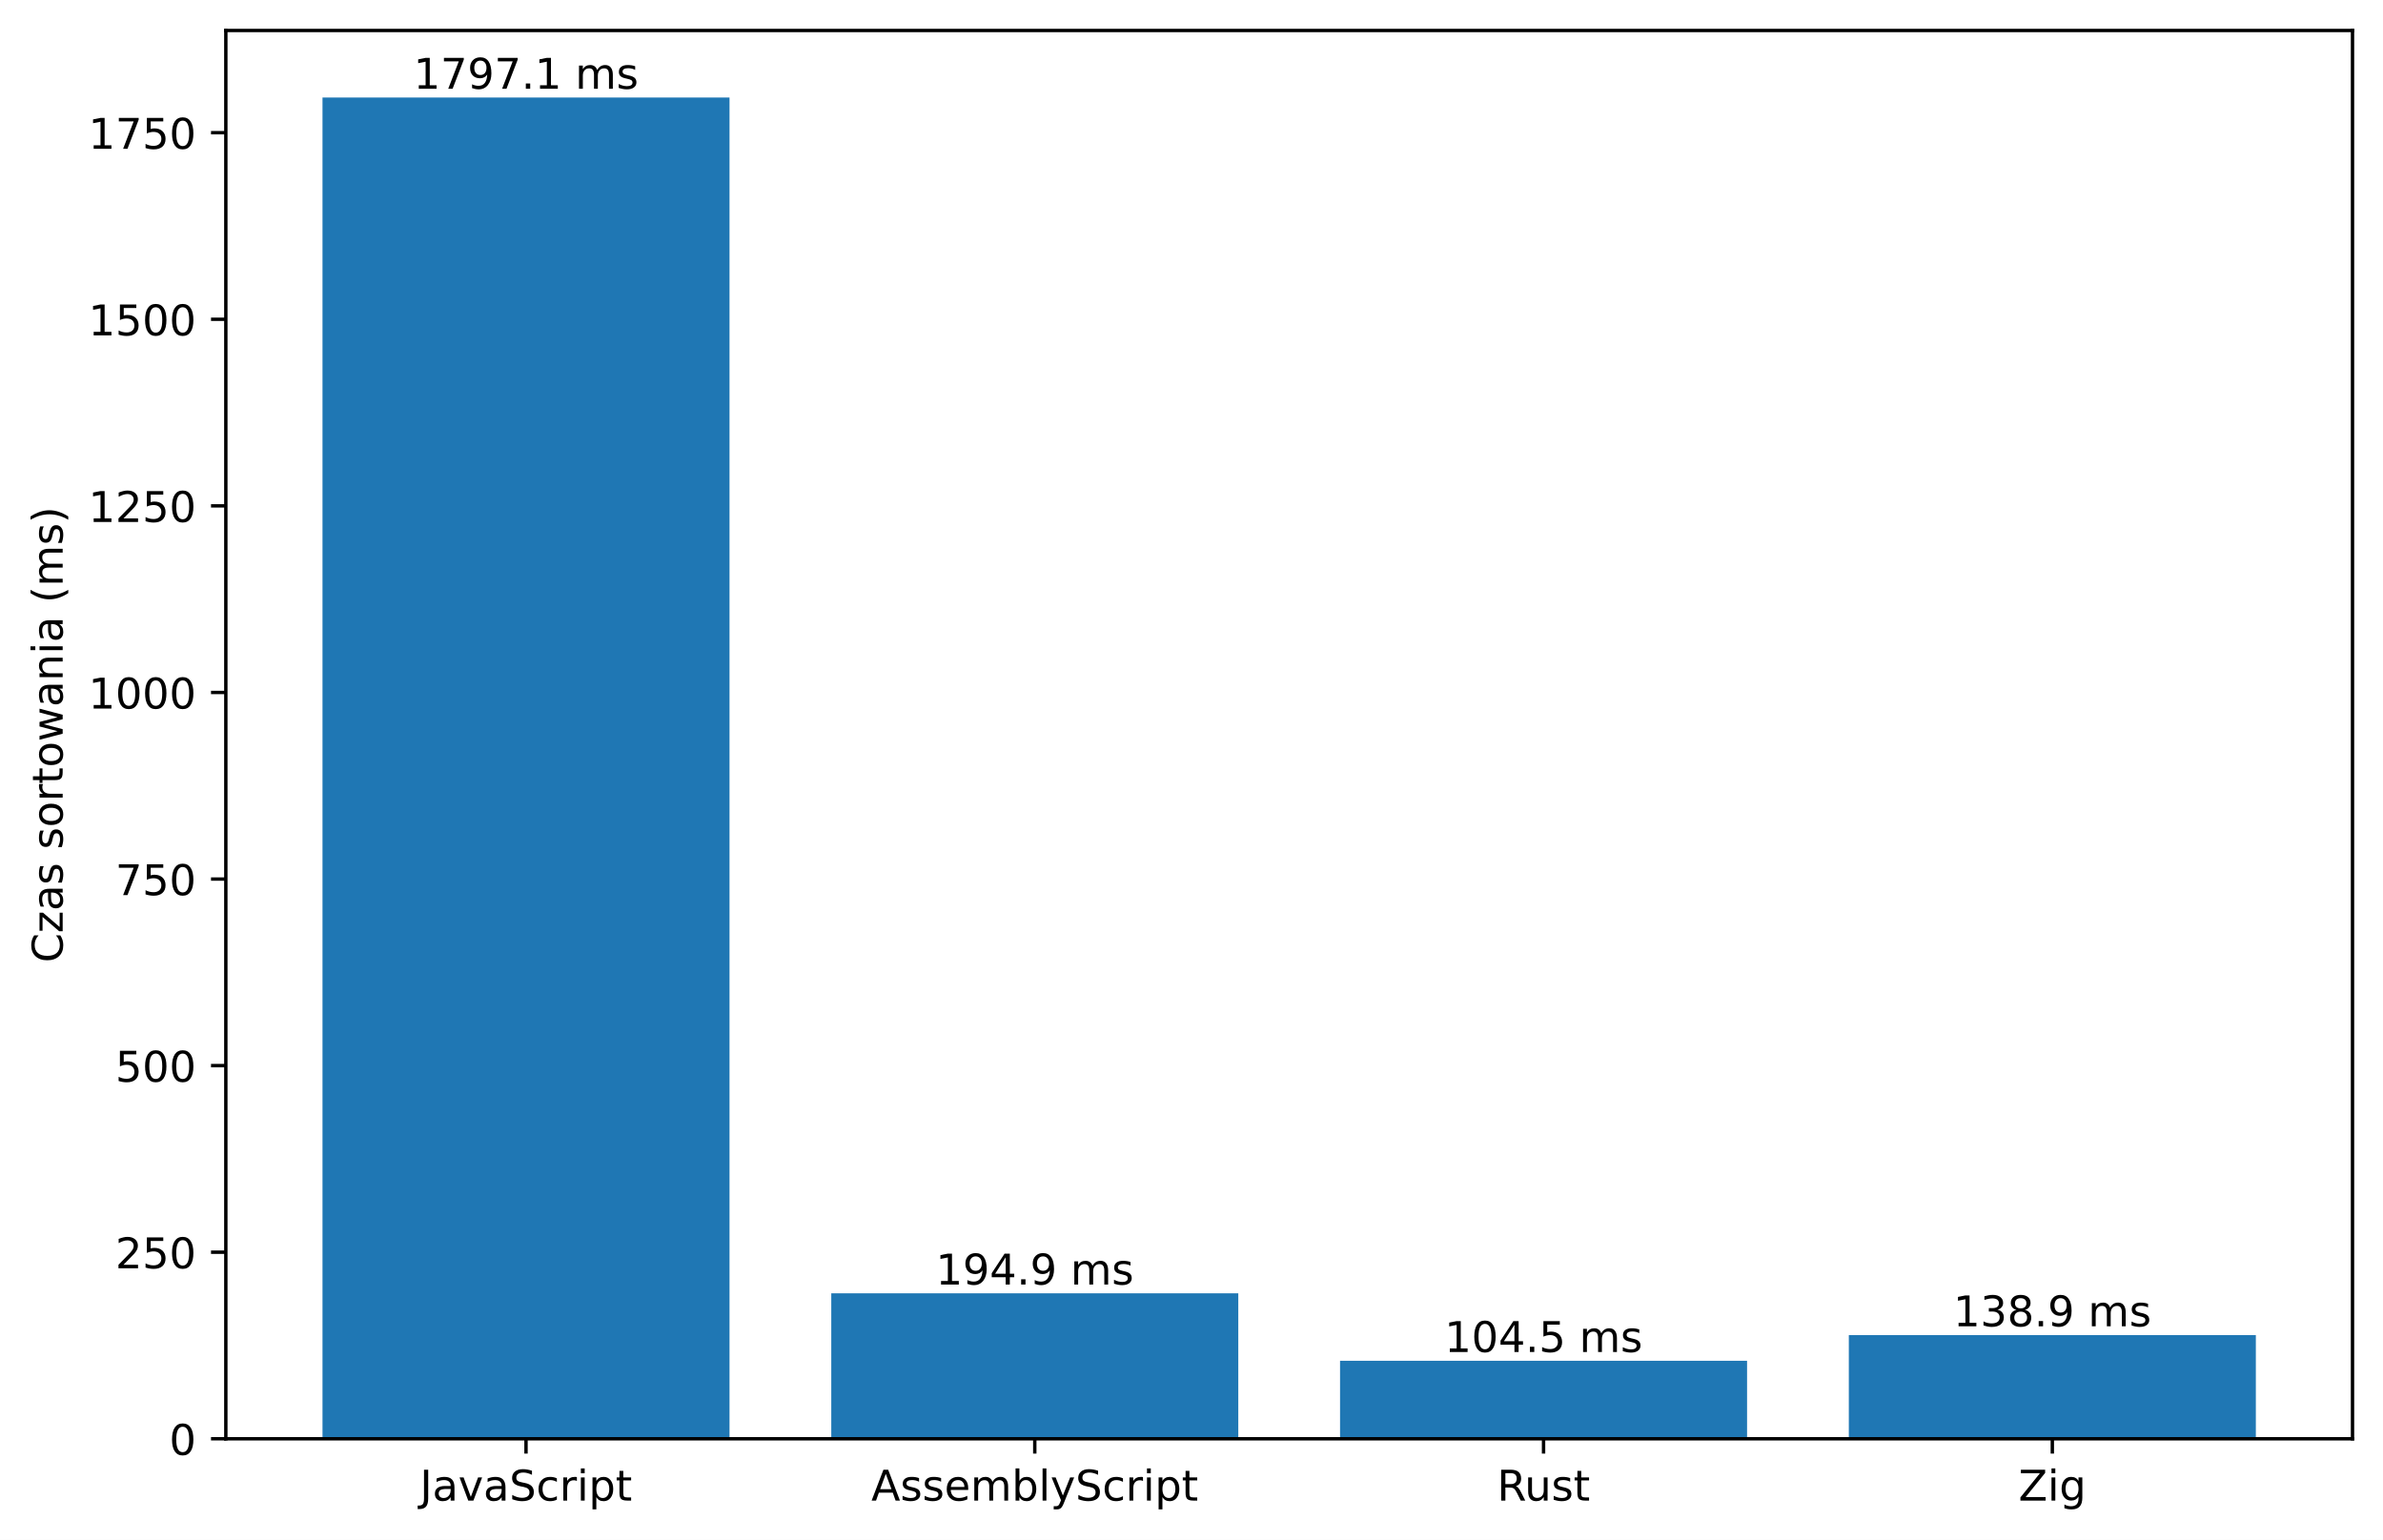
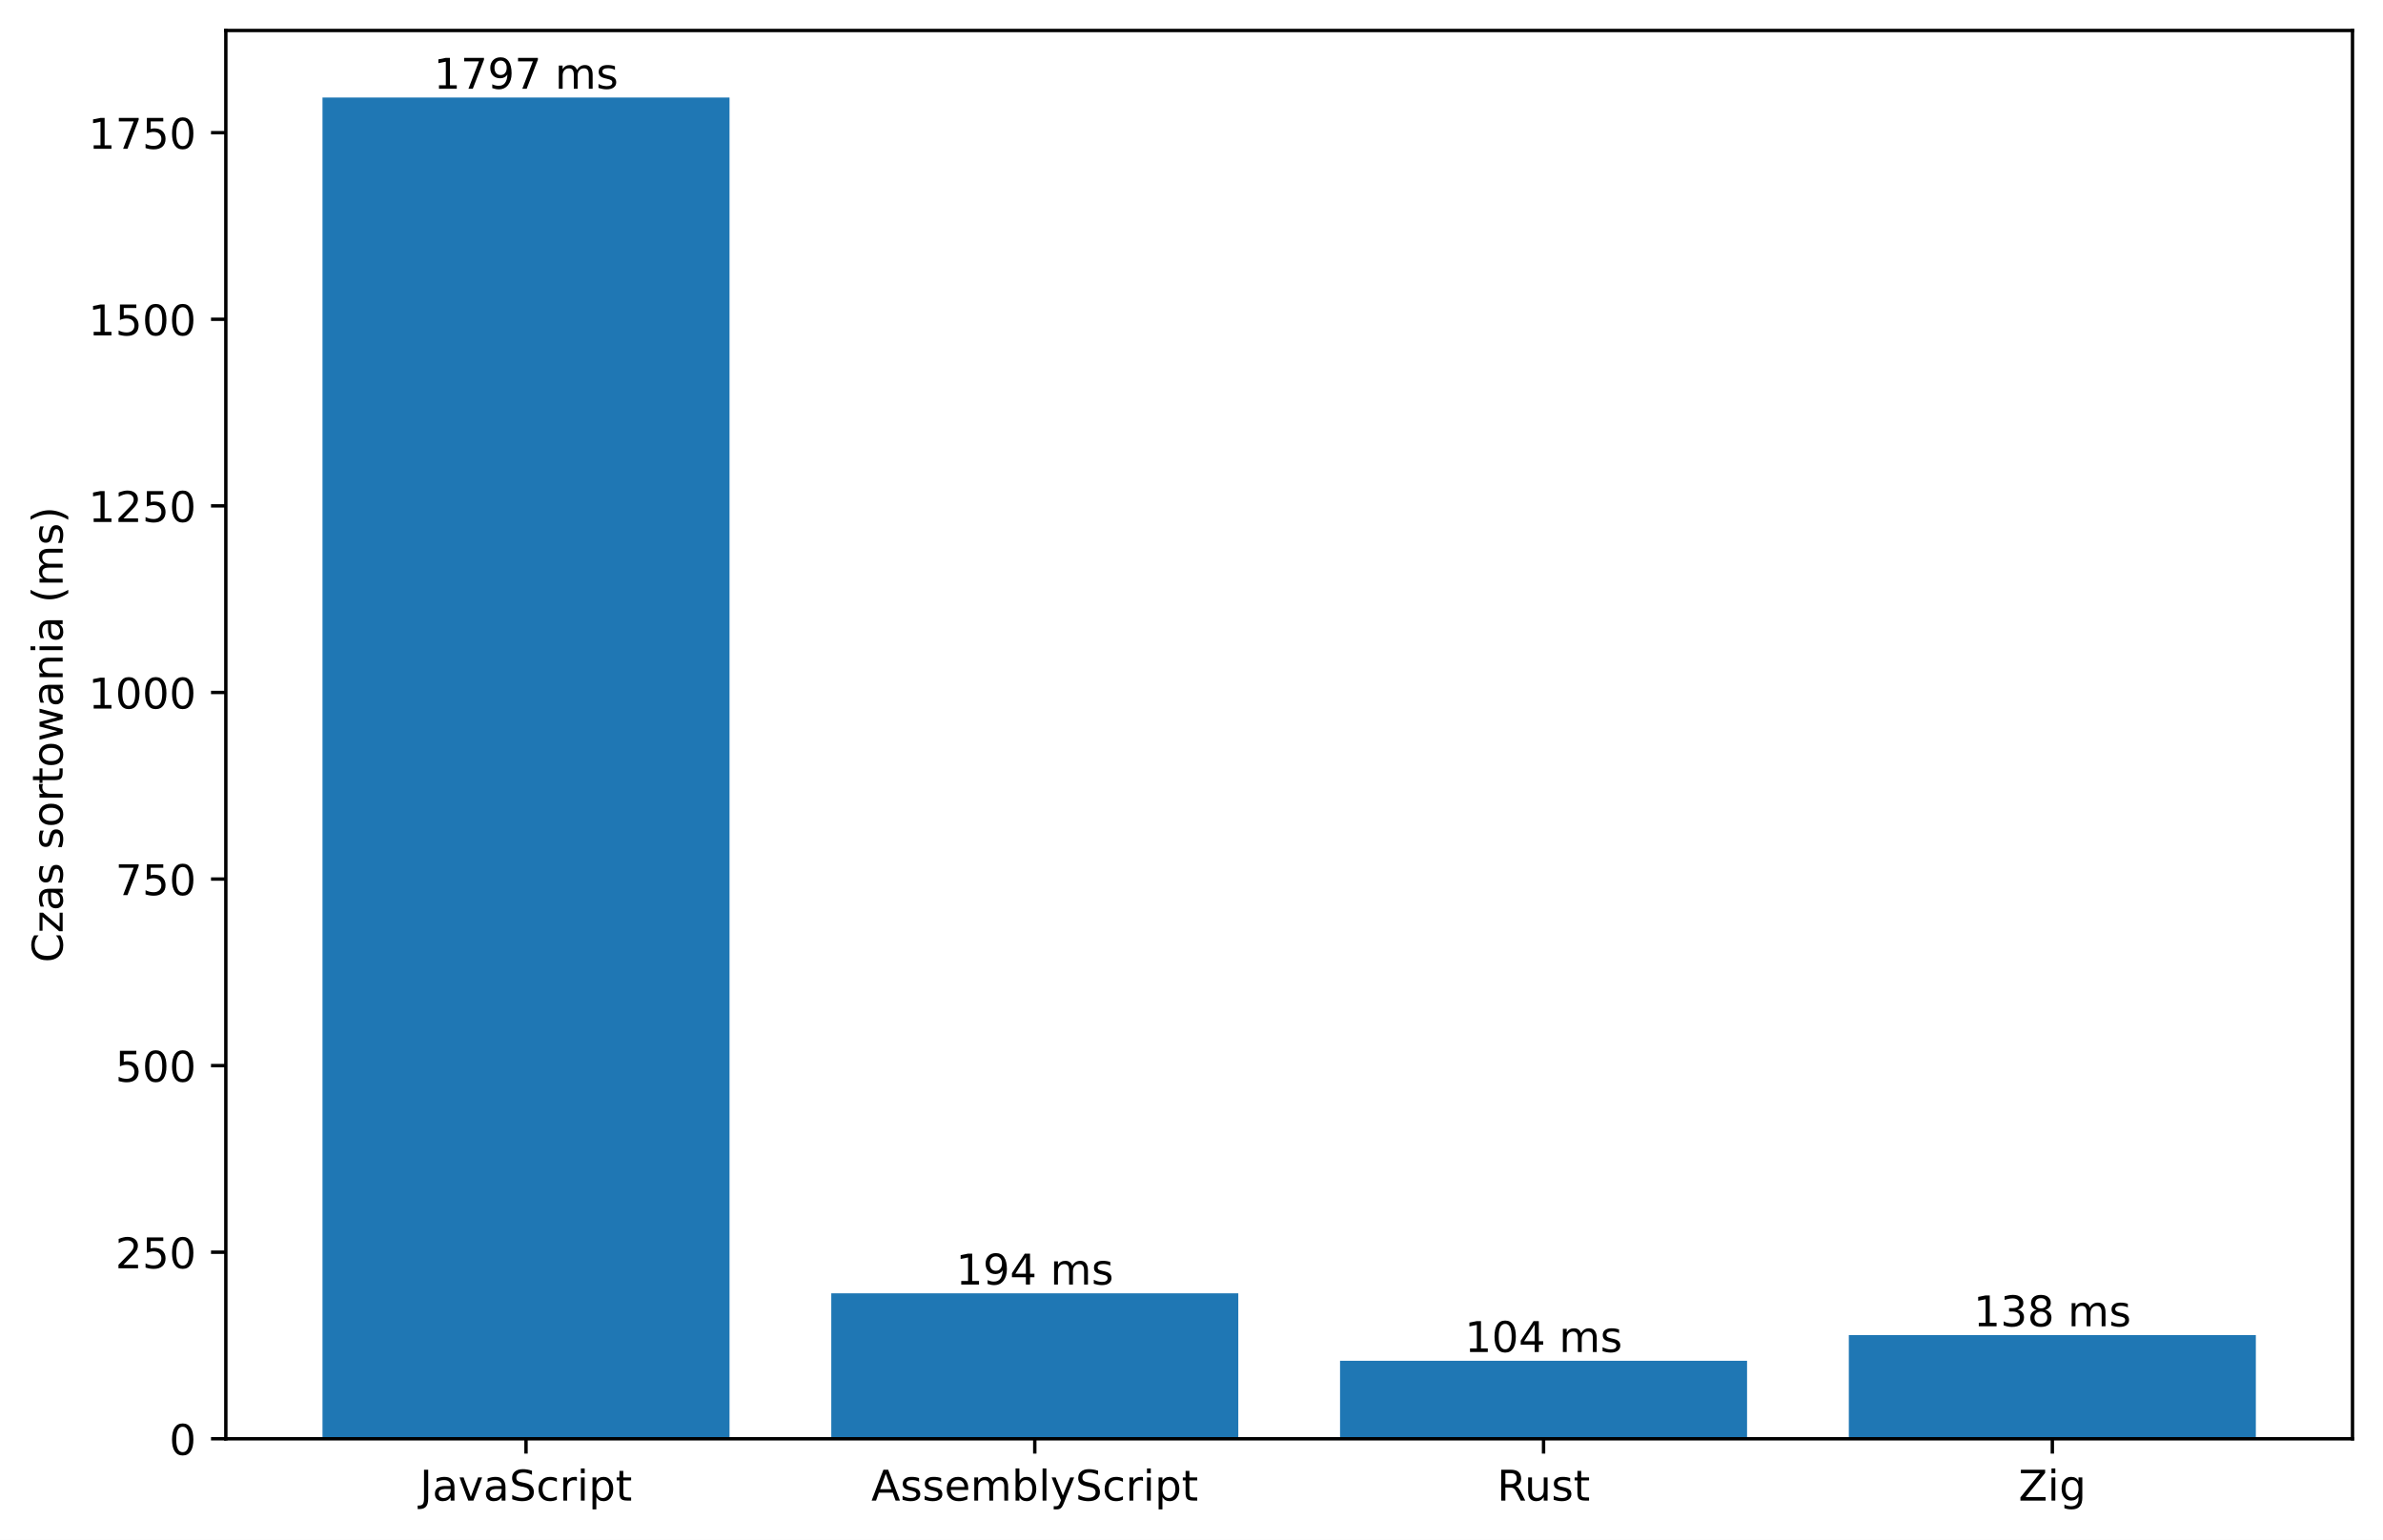
<svg xmlns="http://www.w3.org/2000/svg" xmlns:xlink="http://www.w3.org/1999/xlink" width="562.728pt" height="363.718pt" viewBox="0 0 562.728 363.718" version="1.1">
  <defs>
    <style type="text/css">*{stroke-linejoin: round; stroke-linecap: butt}</style>
  </defs>
  <g id="figure_1">
    <g id="patch_1">
      <path d="M -0 363.718  L 562.728 363.718  L 562.728 0  L -0 0  z " style="fill: #ffffff" />
    </g>
    <g id="axes_1">
      <g id="patch_2">
        <path d="M 53.328 339.84  L 555.528 339.84  L 555.528 7.2  L 53.328 7.2  z " style="fill: #ffffff" />
      </g>
      <g id="patch_3">
-         <path d="M 76.155 339.84  L 172.27 339.84  L 172.27 23.04  L 76.155 23.04  z " clip-path="url(#pb730d16e3b)" style="fill: #1f77b4" />
+         <path d="M 76.155 339.84  L 172.27 339.84  L 172.27 23.04  L 76.155 23.04  z " clip-path="url(#p9d80e966d6)" style="fill: #1f77b4" />
      </g>
      <g id="patch_4">
-         <path d="M 196.299 339.84  L 292.414 339.84  L 292.414 305.482  L 196.299 305.482  z " clip-path="url(#pb730d16e3b)" style="fill: #1f77b4" />
+         <path d="M 196.299 339.84  L 292.414 339.84  L 292.414 305.482  L 196.299 305.482  z " clip-path="url(#p9d80e966d6)" style="fill: #1f77b4" />
      </g>
      <g id="patch_5">
-         <path d="M 316.442 339.84  L 412.557 339.84  L 412.557 321.418  L 316.442 321.418  z " clip-path="url(#pb730d16e3b)" style="fill: #1f77b4" />
+         <path d="M 316.442 339.84  L 412.557 339.84  L 412.557 321.418  L 316.442 321.418  z " clip-path="url(#p9d80e966d6)" style="fill: #1f77b4" />
      </g>
      <g id="patch_6">
-         <path d="M 436.586 339.84  L 532.701 339.84  L 532.701 315.354  L 436.586 315.354  z " clip-path="url(#pb730d16e3b)" style="fill: #1f77b4" />
+         <path d="M 436.586 339.84  L 532.701 339.84  L 532.701 315.354  L 436.586 315.354  z " clip-path="url(#p9d80e966d6)" style="fill: #1f77b4" />
      </g>
      <g id="matplotlib.axis_1">
        <g id="xtick_1">
          <g id="line2d_1">
            <defs>
-               <path id="m332a922a11" d="M 0 0  L 0 3.5  " style="stroke: #000000; stroke-width: 0.8" />
+               <path id="m907586ce2f" d="M 0 0  L 0 3.5  " style="stroke: #000000; stroke-width: 0.8" />
            </defs>
            <g>
-               <use xlink:href="#m332a922a11" x="124.213" y="339.84" style="stroke: #000000; stroke-width: 0.8" />
+               <use xlink:href="#m907586ce2f" x="124.213" y="339.84" style="stroke: #000000; stroke-width: 0.8" />
            </g>
          </g>
          <g id="text_1">
            <g transform="translate(99.14797 354.4384)scale(0.1 -0.1)">
              <defs>
                <path id="DejaVuSans-4a" d="M 628 4666  L 1259 4666  L 1259 325  Q 1259 -519 939 -900  Q 619 -1281 -91 -1281  L -331 -1281  L -331 -750  L -134 -750  Q 284 -750 456 -515  Q 628 -281 628 325  L 628 4666  z " transform="scale(0.015625)" />
                <path id="DejaVuSans-61" d="M 2194 1759  Q 1497 1759 1228 1600  Q 959 1441 959 1056  Q 959 750 1161 570  Q 1363 391 1709 391  Q 2188 391 2477 730  Q 2766 1069 2766 1631  L 2766 1759  L 2194 1759  z M 3341 1997  L 3341 0  L 2766 0  L 2766 531  Q 2569 213 2275 61  Q 1981 -91 1556 -91  Q 1019 -91 701 211  Q 384 513 384 1019  Q 384 1609 779 1909  Q 1175 2209 1959 2209  L 2766 2209  L 2766 2266  Q 2766 2663 2505 2880  Q 2244 3097 1772 3097  Q 1472 3097 1187 3025  Q 903 2953 641 2809  L 641 3341  Q 956 3463 1253 3523  Q 1550 3584 1831 3584  Q 2591 3584 2966 3190  Q 3341 2797 3341 1997  z " transform="scale(0.015625)" />
                <path id="DejaVuSans-76" d="M 191 3500  L 800 3500  L 1894 563  L 2988 3500  L 3597 3500  L 2284 0  L 1503 0  L 191 3500  z " transform="scale(0.015625)" />
                <path id="DejaVuSans-53" d="M 3425 4513  L 3425 3897  Q 3066 4069 2747 4153  Q 2428 4238 2131 4238  Q 1616 4238 1336 4038  Q 1056 3838 1056 3469  Q 1056 3159 1242 3001  Q 1428 2844 1947 2747  L 2328 2669  Q 3034 2534 3370 2195  Q 3706 1856 3706 1288  Q 3706 609 3251 259  Q 2797 -91 1919 -91  Q 1588 -91 1214 -16  Q 841 59 441 206  L 441 856  Q 825 641 1194 531  Q 1563 422 1919 422  Q 2459 422 2753 634  Q 3047 847 3047 1241  Q 3047 1584 2836 1778  Q 2625 1972 2144 2069  L 1759 2144  Q 1053 2284 737 2584  Q 422 2884 422 3419  Q 422 4038 858 4394  Q 1294 4750 2059 4750  Q 2388 4750 2728 4690  Q 3069 4631 3425 4513  z " transform="scale(0.015625)" />
                <path id="DejaVuSans-63" d="M 3122 3366  L 3122 2828  Q 2878 2963 2633 3030  Q 2388 3097 2138 3097  Q 1578 3097 1268 2742  Q 959 2388 959 1747  Q 959 1106 1268 751  Q 1578 397 2138 397  Q 2388 397 2633 464  Q 2878 531 3122 666  L 3122 134  Q 2881 22 2623 -34  Q 2366 -91 2075 -91  Q 1284 -91 818 406  Q 353 903 353 1747  Q 353 2603 823 3093  Q 1294 3584 2113 3584  Q 2378 3584 2631 3529  Q 2884 3475 3122 3366  z " transform="scale(0.015625)" />
                <path id="DejaVuSans-72" d="M 2631 2963  Q 2534 3019 2420 3045  Q 2306 3072 2169 3072  Q 1681 3072 1420 2755  Q 1159 2438 1159 1844  L 1159 0  L 581 0  L 581 3500  L 1159 3500  L 1159 2956  Q 1341 3275 1631 3429  Q 1922 3584 2338 3584  Q 2397 3584 2469 3576  Q 2541 3569 2628 3553  L 2631 2963  z " transform="scale(0.015625)" />
                <path id="DejaVuSans-69" d="M 603 3500  L 1178 3500  L 1178 0  L 603 0  L 603 3500  z M 603 4863  L 1178 4863  L 1178 4134  L 603 4134  L 603 4863  z " transform="scale(0.015625)" />
                <path id="DejaVuSans-70" d="M 1159 525  L 1159 -1331  L 581 -1331  L 581 3500  L 1159 3500  L 1159 2969  Q 1341 3281 1617 3432  Q 1894 3584 2278 3584  Q 2916 3584 3314 3078  Q 3713 2572 3713 1747  Q 3713 922 3314 415  Q 2916 -91 2278 -91  Q 1894 -91 1617 61  Q 1341 213 1159 525  z M 3116 1747  Q 3116 2381 2855 2742  Q 2594 3103 2138 3103  Q 1681 3103 1420 2742  Q 1159 2381 1159 1747  Q 1159 1113 1420 752  Q 1681 391 2138 391  Q 2594 391 2855 752  Q 3116 1113 3116 1747  z " transform="scale(0.015625)" />
                <path id="DejaVuSans-74" d="M 1172 4494  L 1172 3500  L 2356 3500  L 2356 3053  L 1172 3053  L 1172 1153  Q 1172 725 1289 603  Q 1406 481 1766 481  L 2356 481  L 2356 0  L 1766 0  Q 1100 0 847 248  Q 594 497 594 1153  L 594 3053  L 172 3053  L 172 3500  L 594 3500  L 594 4494  L 1172 4494  z " transform="scale(0.015625)" />
              </defs>
              <use xlink:href="#DejaVuSans-4a" />
              <use xlink:href="#DejaVuSans-61" x="29.492" />
              <use xlink:href="#DejaVuSans-76" x="90.771" />
              <use xlink:href="#DejaVuSans-61" x="149.951" />
              <use xlink:href="#DejaVuSans-53" x="211.23" />
              <use xlink:href="#DejaVuSans-63" x="274.707" />
              <use xlink:href="#DejaVuSans-72" x="329.688" />
              <use xlink:href="#DejaVuSans-69" x="370.801" />
              <use xlink:href="#DejaVuSans-70" x="398.584" />
              <use xlink:href="#DejaVuSans-74" x="462.061" />
            </g>
          </g>
        </g>
        <g id="xtick_2">
          <g id="line2d_2">
            <g>
-               <use xlink:href="#m332a922a11" x="244.356" y="339.84" style="stroke: #000000; stroke-width: 0.8" />
+               <use xlink:href="#m907586ce2f" x="244.356" y="339.84" style="stroke: #000000; stroke-width: 0.8" />
            </g>
          </g>
          <g id="text_2">
            <g transform="translate(205.7548 354.4384)scale(0.1 -0.1)">
              <defs>
                <path id="DejaVuSans-41" d="M 2188 4044  L 1331 1722  L 3047 1722  L 2188 4044  z M 1831 4666  L 2547 4666  L 4325 0  L 3669 0  L 3244 1197  L 1141 1197  L 716 0  L 50 0  L 1831 4666  z " transform="scale(0.015625)" />
                <path id="DejaVuSans-73" d="M 2834 3397  L 2834 2853  Q 2591 2978 2328 3040  Q 2066 3103 1784 3103  Q 1356 3103 1142 2972  Q 928 2841 928 2578  Q 928 2378 1081 2264  Q 1234 2150 1697 2047  L 1894 2003  Q 2506 1872 2764 1633  Q 3022 1394 3022 966  Q 3022 478 2636 193  Q 2250 -91 1575 -91  Q 1294 -91 989 -36  Q 684 19 347 128  L 347 722  Q 666 556 975 473  Q 1284 391 1588 391  Q 1994 391 2212 530  Q 2431 669 2431 922  Q 2431 1156 2273 1281  Q 2116 1406 1581 1522  L 1381 1569  Q 847 1681 609 1914  Q 372 2147 372 2553  Q 372 3047 722 3315  Q 1072 3584 1716 3584  Q 2034 3584 2315 3537  Q 2597 3491 2834 3397  z " transform="scale(0.015625)" />
                <path id="DejaVuSans-65" d="M 3597 1894  L 3597 1613  L 953 1613  Q 991 1019 1311 708  Q 1631 397 2203 397  Q 2534 397 2845 478  Q 3156 559 3463 722  L 3463 178  Q 3153 47 2828 -22  Q 2503 -91 2169 -91  Q 1331 -91 842 396  Q 353 884 353 1716  Q 353 2575 817 3079  Q 1281 3584 2069 3584  Q 2775 3584 3186 3129  Q 3597 2675 3597 1894  z M 3022 2063  Q 3016 2534 2758 2815  Q 2500 3097 2075 3097  Q 1594 3097 1305 2825  Q 1016 2553 972 2059  L 3022 2063  z " transform="scale(0.015625)" />
                <path id="DejaVuSans-6d" d="M 3328 2828  Q 3544 3216 3844 3400  Q 4144 3584 4550 3584  Q 5097 3584 5394 3201  Q 5691 2819 5691 2113  L 5691 0  L 5113 0  L 5113 2094  Q 5113 2597 4934 2840  Q 4756 3084 4391 3084  Q 3944 3084 3684 2787  Q 3425 2491 3425 1978  L 3425 0  L 2847 0  L 2847 2094  Q 2847 2600 2669 2842  Q 2491 3084 2119 3084  Q 1678 3084 1418 2786  Q 1159 2488 1159 1978  L 1159 0  L 581 0  L 581 3500  L 1159 3500  L 1159 2956  Q 1356 3278 1631 3431  Q 1906 3584 2284 3584  Q 2666 3584 2933 3390  Q 3200 3197 3328 2828  z " transform="scale(0.015625)" />
                <path id="DejaVuSans-62" d="M 3116 1747  Q 3116 2381 2855 2742  Q 2594 3103 2138 3103  Q 1681 3103 1420 2742  Q 1159 2381 1159 1747  Q 1159 1113 1420 752  Q 1681 391 2138 391  Q 2594 391 2855 752  Q 3116 1113 3116 1747  z M 1159 2969  Q 1341 3281 1617 3432  Q 1894 3584 2278 3584  Q 2916 3584 3314 3078  Q 3713 2572 3713 1747  Q 3713 922 3314 415  Q 2916 -91 2278 -91  Q 1894 -91 1617 61  Q 1341 213 1159 525  L 1159 0  L 581 0  L 581 4863  L 1159 4863  L 1159 2969  z " transform="scale(0.015625)" />
                <path id="DejaVuSans-6c" d="M 603 4863  L 1178 4863  L 1178 0  L 603 0  L 603 4863  z " transform="scale(0.015625)" />
                <path id="DejaVuSans-79" d="M 2059 -325  Q 1816 -950 1584 -1140  Q 1353 -1331 966 -1331  L 506 -1331  L 506 -850  L 844 -850  Q 1081 -850 1212 -737  Q 1344 -625 1503 -206  L 1606 56  L 191 3500  L 800 3500  L 1894 763  L 2988 3500  L 3597 3500  L 2059 -325  z " transform="scale(0.015625)" />
              </defs>
              <use xlink:href="#DejaVuSans-41" />
              <use xlink:href="#DejaVuSans-73" x="68.408" />
              <use xlink:href="#DejaVuSans-73" x="120.508" />
              <use xlink:href="#DejaVuSans-65" x="172.607" />
              <use xlink:href="#DejaVuSans-6d" x="234.131" />
              <use xlink:href="#DejaVuSans-62" x="331.543" />
              <use xlink:href="#DejaVuSans-6c" x="395.02" />
              <use xlink:href="#DejaVuSans-79" x="422.803" />
              <use xlink:href="#DejaVuSans-53" x="481.982" />
              <use xlink:href="#DejaVuSans-63" x="545.459" />
              <use xlink:href="#DejaVuSans-72" x="600.439" />
              <use xlink:href="#DejaVuSans-69" x="641.553" />
              <use xlink:href="#DejaVuSans-70" x="669.336" />
              <use xlink:href="#DejaVuSans-74" x="732.812" />
            </g>
          </g>
        </g>
        <g id="xtick_3">
          <g id="line2d_3">
            <g>
-               <use xlink:href="#m332a922a11" x="364.5" y="339.84" style="stroke: #000000; stroke-width: 0.8" />
+               <use xlink:href="#m907586ce2f" x="364.5" y="339.84" style="stroke: #000000; stroke-width: 0.8" />
            </g>
          </g>
          <g id="text_3">
            <g transform="translate(353.5171 354.4384)scale(0.1 -0.1)">
              <defs>
                <path id="DejaVuSans-52" d="M 2841 2188  Q 3044 2119 3236 1894  Q 3428 1669 3622 1275  L 4263 0  L 3584 0  L 2988 1197  Q 2756 1666 2539 1819  Q 2322 1972 1947 1972  L 1259 1972  L 1259 0  L 628 0  L 628 4666  L 2053 4666  Q 2853 4666 3247 4331  Q 3641 3997 3641 3322  Q 3641 2881 3436 2590  Q 3231 2300 2841 2188  z M 1259 4147  L 1259 2491  L 2053 2491  Q 2509 2491 2742 2702  Q 2975 2913 2975 3322  Q 2975 3731 2742 3939  Q 2509 4147 2053 4147  L 1259 4147  z " transform="scale(0.015625)" />
                <path id="DejaVuSans-75" d="M 544 1381  L 544 3500  L 1119 3500  L 1119 1403  Q 1119 906 1312 657  Q 1506 409 1894 409  Q 2359 409 2629 706  Q 2900 1003 2900 1516  L 2900 3500  L 3475 3500  L 3475 0  L 2900 0  L 2900 538  Q 2691 219 2414 64  Q 2138 -91 1772 -91  Q 1169 -91 856 284  Q 544 659 544 1381  z M 1991 3584  L 1991 3584  z " transform="scale(0.015625)" />
              </defs>
              <use xlink:href="#DejaVuSans-52" />
              <use xlink:href="#DejaVuSans-75" x="64.982" />
              <use xlink:href="#DejaVuSans-73" x="128.361" />
              <use xlink:href="#DejaVuSans-74" x="180.461" />
            </g>
          </g>
        </g>
        <g id="xtick_4">
          <g id="line2d_4">
            <g>
-               <use xlink:href="#m332a922a11" x="484.643" y="339.84" style="stroke: #000000; stroke-width: 0.8" />
+               <use xlink:href="#m907586ce2f" x="484.643" y="339.84" style="stroke: #000000; stroke-width: 0.8" />
            </g>
          </g>
          <g id="text_4">
            <g transform="translate(476.6552 354.4384)scale(0.1 -0.1)">
              <defs>
                <path id="DejaVuSans-5a" d="M 359 4666  L 4025 4666  L 4025 4184  L 1075 531  L 4097 531  L 4097 0  L 288 0  L 288 481  L 3238 4134  L 359 4134  L 359 4666  z " transform="scale(0.015625)" />
                <path id="DejaVuSans-67" d="M 2906 1791  Q 2906 2416 2648 2759  Q 2391 3103 1925 3103  Q 1463 3103 1205 2759  Q 947 2416 947 1791  Q 947 1169 1205 825  Q 1463 481 1925 481  Q 2391 481 2648 825  Q 2906 1169 2906 1791  z M 3481 434  Q 3481 -459 3084 -895  Q 2688 -1331 1869 -1331  Q 1566 -1331 1297 -1286  Q 1028 -1241 775 -1147  L 775 -588  Q 1028 -725 1275 -790  Q 1522 -856 1778 -856  Q 2344 -856 2625 -561  Q 2906 -266 2906 331  L 2906 616  Q 2728 306 2450 153  Q 2172 0 1784 0  Q 1141 0 747 490  Q 353 981 353 1791  Q 353 2603 747 3093  Q 1141 3584 1784 3584  Q 2172 3584 2450 3431  Q 2728 3278 2906 2969  L 2906 3500  L 3481 3500  L 3481 434  z " transform="scale(0.015625)" />
              </defs>
              <use xlink:href="#DejaVuSans-5a" />
              <use xlink:href="#DejaVuSans-69" x="68.506" />
              <use xlink:href="#DejaVuSans-67" x="96.289" />
            </g>
          </g>
        </g>
      </g>
      <g id="matplotlib.axis_2">
        <g id="ytick_1">
          <g id="line2d_5">
            <defs>
-               <path id="m6c4aa2e573" d="M 0 0  L -3.5 0  " style="stroke: #000000; stroke-width: 0.8" />
+               <path id="m14a6a69ec1" d="M 0 0  L -3.5 0  " style="stroke: #000000; stroke-width: 0.8" />
            </defs>
            <g>
-               <use xlink:href="#m6c4aa2e573" x="53.328" y="339.84" style="stroke: #000000; stroke-width: 0.8" />
+               <use xlink:href="#m14a6a69ec1" x="53.328" y="339.84" style="stroke: #000000; stroke-width: 0.8" />
            </g>
          </g>
          <g id="text_5">
            <g transform="translate(39.96563 343.6392)scale(0.1 -0.1)">
              <defs>
                <path id="DejaVuSans-30" d="M 2034 4250  Q 1547 4250 1301 3770  Q 1056 3291 1056 2328  Q 1056 1369 1301 889  Q 1547 409 2034 409  Q 2525 409 2770 889  Q 3016 1369 3016 2328  Q 3016 3291 2770 3770  Q 2525 4250 2034 4250  z M 2034 4750  Q 2819 4750 3233 4129  Q 3647 3509 3647 2328  Q 3647 1150 3233 529  Q 2819 -91 2034 -91  Q 1250 -91 836 529  Q 422 1150 422 2328  Q 422 3509 836 4129  Q 1250 4750 2034 4750  z " transform="scale(0.015625)" />
              </defs>
              <use xlink:href="#DejaVuSans-30" />
            </g>
          </g>
        </g>
        <g id="ytick_2">
          <g id="line2d_6">
            <g>
-               <use xlink:href="#m6c4aa2e573" x="53.328" y="295.769" style="stroke: #000000; stroke-width: 0.8" />
+               <use xlink:href="#m14a6a69ec1" x="53.328" y="295.769" style="stroke: #000000; stroke-width: 0.8" />
            </g>
          </g>
          <g id="text_6">
            <g transform="translate(27.24063 299.5682)scale(0.1 -0.1)">
              <defs>
                <path id="DejaVuSans-32" d="M 1228 531  L 3431 531  L 3431 0  L 469 0  L 469 531  Q 828 903 1448 1529  Q 2069 2156 2228 2338  Q 2531 2678 2651 2914  Q 2772 3150 2772 3378  Q 2772 3750 2511 3984  Q 2250 4219 1831 4219  Q 1534 4219 1204 4116  Q 875 4013 500 3803  L 500 4441  Q 881 4594 1212 4672  Q 1544 4750 1819 4750  Q 2544 4750 2975 4387  Q 3406 4025 3406 3419  Q 3406 3131 3298 2873  Q 3191 2616 2906 2266  Q 2828 2175 2409 1742  Q 1991 1309 1228 531  z " transform="scale(0.015625)" />
                <path id="DejaVuSans-35" d="M 691 4666  L 3169 4666  L 3169 4134  L 1269 4134  L 1269 2991  Q 1406 3038 1543 3061  Q 1681 3084 1819 3084  Q 2600 3084 3056 2656  Q 3513 2228 3513 1497  Q 3513 744 3044 326  Q 2575 -91 1722 -91  Q 1428 -91 1123 -41  Q 819 9 494 109  L 494 744  Q 775 591 1075 516  Q 1375 441 1709 441  Q 2250 441 2565 725  Q 2881 1009 2881 1497  Q 2881 1984 2565 2268  Q 2250 2553 1709 2553  Q 1456 2553 1204 2497  Q 953 2441 691 2322  L 691 4666  z " transform="scale(0.015625)" />
              </defs>
              <use xlink:href="#DejaVuSans-32" />
              <use xlink:href="#DejaVuSans-35" x="63.623" />
              <use xlink:href="#DejaVuSans-30" x="127.246" />
            </g>
          </g>
        </g>
        <g id="ytick_3">
          <g id="line2d_7">
            <g>
-               <use xlink:href="#m6c4aa2e573" x="53.328" y="251.698" style="stroke: #000000; stroke-width: 0.8" />
+               <use xlink:href="#m14a6a69ec1" x="53.328" y="251.698" style="stroke: #000000; stroke-width: 0.8" />
            </g>
          </g>
          <g id="text_7">
            <g transform="translate(27.24063 255.4972)scale(0.1 -0.1)">
              <use xlink:href="#DejaVuSans-35" />
              <use xlink:href="#DejaVuSans-30" x="63.623" />
              <use xlink:href="#DejaVuSans-30" x="127.246" />
            </g>
          </g>
        </g>
        <g id="ytick_4">
          <g id="line2d_8">
            <g>
-               <use xlink:href="#m6c4aa2e573" x="53.328" y="207.627" style="stroke: #000000; stroke-width: 0.8" />
+               <use xlink:href="#m14a6a69ec1" x="53.328" y="207.627" style="stroke: #000000; stroke-width: 0.8" />
            </g>
          </g>
          <g id="text_8">
            <g transform="translate(27.24063 211.4262)scale(0.1 -0.1)">
              <defs>
                <path id="DejaVuSans-37" d="M 525 4666  L 3525 4666  L 3525 4397  L 1831 0  L 1172 0  L 2766 4134  L 525 4134  L 525 4666  z " transform="scale(0.015625)" />
              </defs>
              <use xlink:href="#DejaVuSans-37" />
              <use xlink:href="#DejaVuSans-35" x="63.623" />
              <use xlink:href="#DejaVuSans-30" x="127.246" />
            </g>
          </g>
        </g>
        <g id="ytick_5">
          <g id="line2d_9">
            <g>
-               <use xlink:href="#m6c4aa2e573" x="53.328" y="163.556" style="stroke: #000000; stroke-width: 0.8" />
+               <use xlink:href="#m14a6a69ec1" x="53.328" y="163.556" style="stroke: #000000; stroke-width: 0.8" />
            </g>
          </g>
          <g id="text_9">
            <g transform="translate(20.87813 167.3552)scale(0.1 -0.1)">
              <defs>
                <path id="DejaVuSans-31" d="M 794 531  L 1825 531  L 1825 4091  L 703 3866  L 703 4441  L 1819 4666  L 2450 4666  L 2450 531  L 3481 531  L 3481 0  L 794 0  L 794 531  z " transform="scale(0.015625)" />
              </defs>
              <use xlink:href="#DejaVuSans-31" />
              <use xlink:href="#DejaVuSans-30" x="63.623" />
              <use xlink:href="#DejaVuSans-30" x="127.246" />
              <use xlink:href="#DejaVuSans-30" x="190.869" />
            </g>
          </g>
        </g>
        <g id="ytick_6">
          <g id="line2d_10">
            <g>
-               <use xlink:href="#m6c4aa2e573" x="53.328" y="119.485" style="stroke: #000000; stroke-width: 0.8" />
+               <use xlink:href="#m14a6a69ec1" x="53.328" y="119.485" style="stroke: #000000; stroke-width: 0.8" />
            </g>
          </g>
          <g id="text_10">
            <g transform="translate(20.87813 123.2842)scale(0.1 -0.1)">
              <use xlink:href="#DejaVuSans-31" />
              <use xlink:href="#DejaVuSans-32" x="63.623" />
              <use xlink:href="#DejaVuSans-35" x="127.246" />
              <use xlink:href="#DejaVuSans-30" x="190.869" />
            </g>
          </g>
        </g>
        <g id="ytick_7">
          <g id="line2d_11">
            <g>
-               <use xlink:href="#m6c4aa2e573" x="53.328" y="75.414" style="stroke: #000000; stroke-width: 0.8" />
+               <use xlink:href="#m14a6a69ec1" x="53.328" y="75.414" style="stroke: #000000; stroke-width: 0.8" />
            </g>
          </g>
          <g id="text_11">
            <g transform="translate(20.87813 79.2132)scale(0.1 -0.1)">
              <use xlink:href="#DejaVuSans-31" />
              <use xlink:href="#DejaVuSans-35" x="63.623" />
              <use xlink:href="#DejaVuSans-30" x="127.246" />
              <use xlink:href="#DejaVuSans-30" x="190.869" />
            </g>
          </g>
        </g>
        <g id="ytick_8">
          <g id="line2d_12">
            <g>
-               <use xlink:href="#m6c4aa2e573" x="53.328" y="31.343" style="stroke: #000000; stroke-width: 0.8" />
+               <use xlink:href="#m14a6a69ec1" x="53.328" y="31.343" style="stroke: #000000; stroke-width: 0.8" />
            </g>
          </g>
          <g id="text_12">
            <g transform="translate(20.87813 35.1422)scale(0.1 -0.1)">
              <use xlink:href="#DejaVuSans-31" />
              <use xlink:href="#DejaVuSans-37" x="63.623" />
              <use xlink:href="#DejaVuSans-35" x="127.246" />
              <use xlink:href="#DejaVuSans-30" x="190.869" />
            </g>
          </g>
        </g>
        <g id="text_13">
          <g transform="translate(14.79844 227.3731)rotate(-90)scale(0.1 -0.1)">
            <defs>
              <path id="DejaVuSans-43" d="M 4122 4306  L 4122 3641  Q 3803 3938 3442 4084  Q 3081 4231 2675 4231  Q 1875 4231 1450 3742  Q 1025 3253 1025 2328  Q 1025 1406 1450 917  Q 1875 428 2675 428  Q 3081 428 3442 575  Q 3803 722 4122 1019  L 4122 359  Q 3791 134 3420 21  Q 3050 -91 2638 -91  Q 1578 -91 968 557  Q 359 1206 359 2328  Q 359 3453 968 4101  Q 1578 4750 2638 4750  Q 3056 4750 3426 4639  Q 3797 4528 4122 4306  z " transform="scale(0.015625)" />
              <path id="DejaVuSans-7a" d="M 353 3500  L 3084 3500  L 3084 2975  L 922 459  L 3084 459  L 3084 0  L 275 0  L 275 525  L 2438 3041  L 353 3041  L 353 3500  z " transform="scale(0.015625)" />
              <path id="DejaVuSans-20" transform="scale(0.015625)" />
              <path id="DejaVuSans-6f" d="M 1959 3097  Q 1497 3097 1228 2736  Q 959 2375 959 1747  Q 959 1119 1226 758  Q 1494 397 1959 397  Q 2419 397 2687 759  Q 2956 1122 2956 1747  Q 2956 2369 2687 2733  Q 2419 3097 1959 3097  z M 1959 3584  Q 2709 3584 3137 3096  Q 3566 2609 3566 1747  Q 3566 888 3137 398  Q 2709 -91 1959 -91  Q 1206 -91 779 398  Q 353 888 353 1747  Q 353 2609 779 3096  Q 1206 3584 1959 3584  z " transform="scale(0.015625)" />
              <path id="DejaVuSans-77" d="M 269 3500  L 844 3500  L 1563 769  L 2278 3500  L 2956 3500  L 3675 769  L 4391 3500  L 4966 3500  L 4050 0  L 3372 0  L 2619 2869  L 1863 0  L 1184 0  L 269 3500  z " transform="scale(0.015625)" />
              <path id="DejaVuSans-6e" d="M 3513 2113  L 3513 0  L 2938 0  L 2938 2094  Q 2938 2591 2744 2837  Q 2550 3084 2163 3084  Q 1697 3084 1428 2787  Q 1159 2491 1159 1978  L 1159 0  L 581 0  L 581 3500  L 1159 3500  L 1159 2956  Q 1366 3272 1645 3428  Q 1925 3584 2291 3584  Q 2894 3584 3203 3211  Q 3513 2838 3513 2113  z " transform="scale(0.015625)" />
              <path id="DejaVuSans-28" d="M 1984 4856  Q 1566 4138 1362 3434  Q 1159 2731 1159 2009  Q 1159 1288 1364 580  Q 1569 -128 1984 -844  L 1484 -844  Q 1016 -109 783 600  Q 550 1309 550 2009  Q 550 2706 781 3412  Q 1013 4119 1484 4856  L 1984 4856  z " transform="scale(0.015625)" />
              <path id="DejaVuSans-29" d="M 513 4856  L 1013 4856  Q 1481 4119 1714 3412  Q 1947 2706 1947 2009  Q 1947 1309 1714 600  Q 1481 -109 1013 -844  L 513 -844  Q 928 -128 1133 580  Q 1338 1288 1338 2009  Q 1338 2731 1133 3434  Q 928 4138 513 4856  z " transform="scale(0.015625)" />
            </defs>
            <use xlink:href="#DejaVuSans-43" />
            <use xlink:href="#DejaVuSans-7a" x="69.824" />
            <use xlink:href="#DejaVuSans-61" x="122.314" />
            <use xlink:href="#DejaVuSans-73" x="183.594" />
            <use xlink:href="#DejaVuSans-20" x="235.693" />
            <use xlink:href="#DejaVuSans-73" x="267.48" />
            <use xlink:href="#DejaVuSans-6f" x="319.58" />
            <use xlink:href="#DejaVuSans-72" x="380.762" />
            <use xlink:href="#DejaVuSans-74" x="421.875" />
            <use xlink:href="#DejaVuSans-6f" x="461.084" />
            <use xlink:href="#DejaVuSans-77" x="522.266" />
            <use xlink:href="#DejaVuSans-61" x="604.053" />
            <use xlink:href="#DejaVuSans-6e" x="665.332" />
            <use xlink:href="#DejaVuSans-69" x="728.711" />
            <use xlink:href="#DejaVuSans-61" x="756.494" />
            <use xlink:href="#DejaVuSans-20" x="817.773" />
            <use xlink:href="#DejaVuSans-28" x="849.561" />
            <use xlink:href="#DejaVuSans-6d" x="888.574" />
            <use xlink:href="#DejaVuSans-73" x="985.986" />
            <use xlink:href="#DejaVuSans-29" x="1038.086" />
          </g>
        </g>
      </g>
      <g id="patch_7">
        <path d="M 53.328 339.84  L 53.328 7.2  " style="fill: none; stroke: #000000; stroke-width: 0.8; stroke-linejoin: miter; stroke-linecap: square" />
      </g>
      <g id="patch_8">
        <path d="M 555.528 339.84  L 555.528 7.2  " style="fill: none; stroke: #000000; stroke-width: 0.8; stroke-linejoin: miter; stroke-linecap: square" />
      </g>
      <g id="patch_9">
        <path d="M 53.328 339.84  L 555.528 339.84  " style="fill: none; stroke: #000000; stroke-width: 0.8; stroke-linejoin: miter; stroke-linecap: square" />
      </g>
      <g id="patch_10">
        <path d="M 53.328 7.2  L 555.528 7.2  " style="fill: none; stroke: #000000; stroke-width: 0.8; stroke-linejoin: miter; stroke-linecap: square" />
      </g>
      <g id="text_14">
-         <g transform="translate(97.65344 20.96031)scale(0.1 -0.1)">
+         <g transform="translate(102.4238 20.96031)scale(0.1 -0.1)">
          <defs>
            <path id="DejaVuSans-39" d="M 703 97  L 703 672  Q 941 559 1184 500  Q 1428 441 1663 441  Q 2288 441 2617 861  Q 2947 1281 2994 2138  Q 2813 1869 2534 1725  Q 2256 1581 1919 1581  Q 1219 1581 811 2004  Q 403 2428 403 3163  Q 403 3881 828 4315  Q 1253 4750 1959 4750  Q 2769 4750 3195 4129  Q 3622 3509 3622 2328  Q 3622 1225 3098 567  Q 2575 -91 1691 -91  Q 1453 -91 1209 -44  Q 966 3 703 97  z M 1959 2075  Q 2384 2075 2632 2365  Q 2881 2656 2881 3163  Q 2881 3666 2632 3958  Q 2384 4250 1959 4250  Q 1534 4250 1286 3958  Q 1038 3666 1038 3163  Q 1038 2656 1286 2365  Q 1534 2075 1959 2075  z " transform="scale(0.015625)" />
-             <path id="DejaVuSans-2e" d="M 684 794  L 1344 794  L 1344 0  L 684 0  L 684 794  z " transform="scale(0.015625)" />
          </defs>
          <use xlink:href="#DejaVuSans-31" />
          <use xlink:href="#DejaVuSans-37" x="63.623" />
          <use xlink:href="#DejaVuSans-39" x="127.246" />
          <use xlink:href="#DejaVuSans-37" x="190.869" />
-           <use xlink:href="#DejaVuSans-2e" x="254.492" />
-           <use xlink:href="#DejaVuSans-31" x="286.279" />
-           <use xlink:href="#DejaVuSans-20" x="349.902" />
-           <use xlink:href="#DejaVuSans-6d" x="381.689" />
-           <use xlink:href="#DejaVuSans-73" x="479.102" />
+           <use xlink:href="#DejaVuSans-20" x="254.492" />
+           <use xlink:href="#DejaVuSans-6d" x="286.279" />
+           <use xlink:href="#DejaVuSans-73" x="383.691" />
        </g>
      </g>
      <g id="text_15">
-         <g transform="translate(220.9782 303.4026)scale(0.1 -0.1)">
+         <g transform="translate(225.7485 303.4026)scale(0.1 -0.1)">
          <defs>
            <path id="DejaVuSans-34" d="M 2419 4116  L 825 1625  L 2419 1625  L 2419 4116  z M 2253 4666  L 3047 4666  L 3047 1625  L 3713 1625  L 3713 1100  L 3047 1100  L 3047 0  L 2419 0  L 2419 1100  L 313 1100  L 313 1709  L 2253 4666  z " transform="scale(0.015625)" />
          </defs>
          <use xlink:href="#DejaVuSans-31" />
          <use xlink:href="#DejaVuSans-39" x="63.623" />
          <use xlink:href="#DejaVuSans-34" x="127.246" />
-           <use xlink:href="#DejaVuSans-2e" x="190.869" />
-           <use xlink:href="#DejaVuSans-39" x="222.656" />
-           <use xlink:href="#DejaVuSans-20" x="286.279" />
-           <use xlink:href="#DejaVuSans-6d" x="318.066" />
-           <use xlink:href="#DejaVuSans-73" x="415.479" />
+           <use xlink:href="#DejaVuSans-20" x="190.869" />
+           <use xlink:href="#DejaVuSans-6d" x="222.656" />
+           <use xlink:href="#DejaVuSans-73" x="320.068" />
        </g>
      </g>
      <g id="text_16">
-         <g transform="translate(341.1218 319.3386)scale(0.1 -0.1)">
+         <g transform="translate(345.8921 319.3386)scale(0.1 -0.1)">
          <use xlink:href="#DejaVuSans-31" />
          <use xlink:href="#DejaVuSans-30" x="63.623" />
          <use xlink:href="#DejaVuSans-34" x="127.246" />
-           <use xlink:href="#DejaVuSans-2e" x="190.869" />
-           <use xlink:href="#DejaVuSans-35" x="222.656" />
-           <use xlink:href="#DejaVuSans-20" x="286.279" />
-           <use xlink:href="#DejaVuSans-6d" x="318.066" />
-           <use xlink:href="#DejaVuSans-73" x="415.479" />
+           <use xlink:href="#DejaVuSans-20" x="190.869" />
+           <use xlink:href="#DejaVuSans-6d" x="222.656" />
+           <use xlink:href="#DejaVuSans-73" x="320.068" />
        </g>
      </g>
      <g id="text_17">
-         <g transform="translate(461.2653 313.2745)scale(0.1 -0.1)">
+         <g transform="translate(466.0356 313.2745)scale(0.1 -0.1)">
          <defs>
            <path id="DejaVuSans-33" d="M 2597 2516  Q 3050 2419 3304 2112  Q 3559 1806 3559 1356  Q 3559 666 3084 287  Q 2609 -91 1734 -91  Q 1441 -91 1130 -33  Q 819 25 488 141  L 488 750  Q 750 597 1062 519  Q 1375 441 1716 441  Q 2309 441 2620 675  Q 2931 909 2931 1356  Q 2931 1769 2642 2001  Q 2353 2234 1838 2234  L 1294 2234  L 1294 2753  L 1863 2753  Q 2328 2753 2575 2939  Q 2822 3125 2822 3475  Q 2822 3834 2567 4026  Q 2313 4219 1838 4219  Q 1578 4219 1281 4162  Q 984 4106 628 3988  L 628 4550  Q 988 4650 1302 4700  Q 1616 4750 1894 4750  Q 2613 4750 3031 4423  Q 3450 4097 3450 3541  Q 3450 3153 3228 2886  Q 3006 2619 2597 2516  z " transform="scale(0.015625)" />
            <path id="DejaVuSans-38" d="M 2034 2216  Q 1584 2216 1326 1975  Q 1069 1734 1069 1313  Q 1069 891 1326 650  Q 1584 409 2034 409  Q 2484 409 2743 651  Q 3003 894 3003 1313  Q 3003 1734 2745 1975  Q 2488 2216 2034 2216  z M 1403 2484  Q 997 2584 770 2862  Q 544 3141 544 3541  Q 544 4100 942 4425  Q 1341 4750 2034 4750  Q 2731 4750 3128 4425  Q 3525 4100 3525 3541  Q 3525 3141 3298 2862  Q 3072 2584 2669 2484  Q 3125 2378 3379 2068  Q 3634 1759 3634 1313  Q 3634 634 3220 271  Q 2806 -91 2034 -91  Q 1263 -91 848 271  Q 434 634 434 1313  Q 434 1759 690 2068  Q 947 2378 1403 2484  z M 1172 3481  Q 1172 3119 1398 2916  Q 1625 2713 2034 2713  Q 2441 2713 2670 2916  Q 2900 3119 2900 3481  Q 2900 3844 2670 4047  Q 2441 4250 2034 4250  Q 1625 4250 1398 4047  Q 1172 3844 1172 3481  z " transform="scale(0.015625)" />
          </defs>
          <use xlink:href="#DejaVuSans-31" />
          <use xlink:href="#DejaVuSans-33" x="63.623" />
          <use xlink:href="#DejaVuSans-38" x="127.246" />
-           <use xlink:href="#DejaVuSans-2e" x="190.869" />
-           <use xlink:href="#DejaVuSans-39" x="222.656" />
-           <use xlink:href="#DejaVuSans-20" x="286.279" />
-           <use xlink:href="#DejaVuSans-6d" x="318.066" />
-           <use xlink:href="#DejaVuSans-73" x="415.479" />
+           <use xlink:href="#DejaVuSans-20" x="190.869" />
+           <use xlink:href="#DejaVuSans-6d" x="222.656" />
+           <use xlink:href="#DejaVuSans-73" x="320.068" />
        </g>
      </g>
    </g>
  </g>
  <defs>
-     <clipPath id="pb730d16e3b">
+     <clipPath id="p9d80e966d6">
      <rect x="53.328" y="7.2" width="502.2" height="332.64" />
    </clipPath>
  </defs>
</svg>
